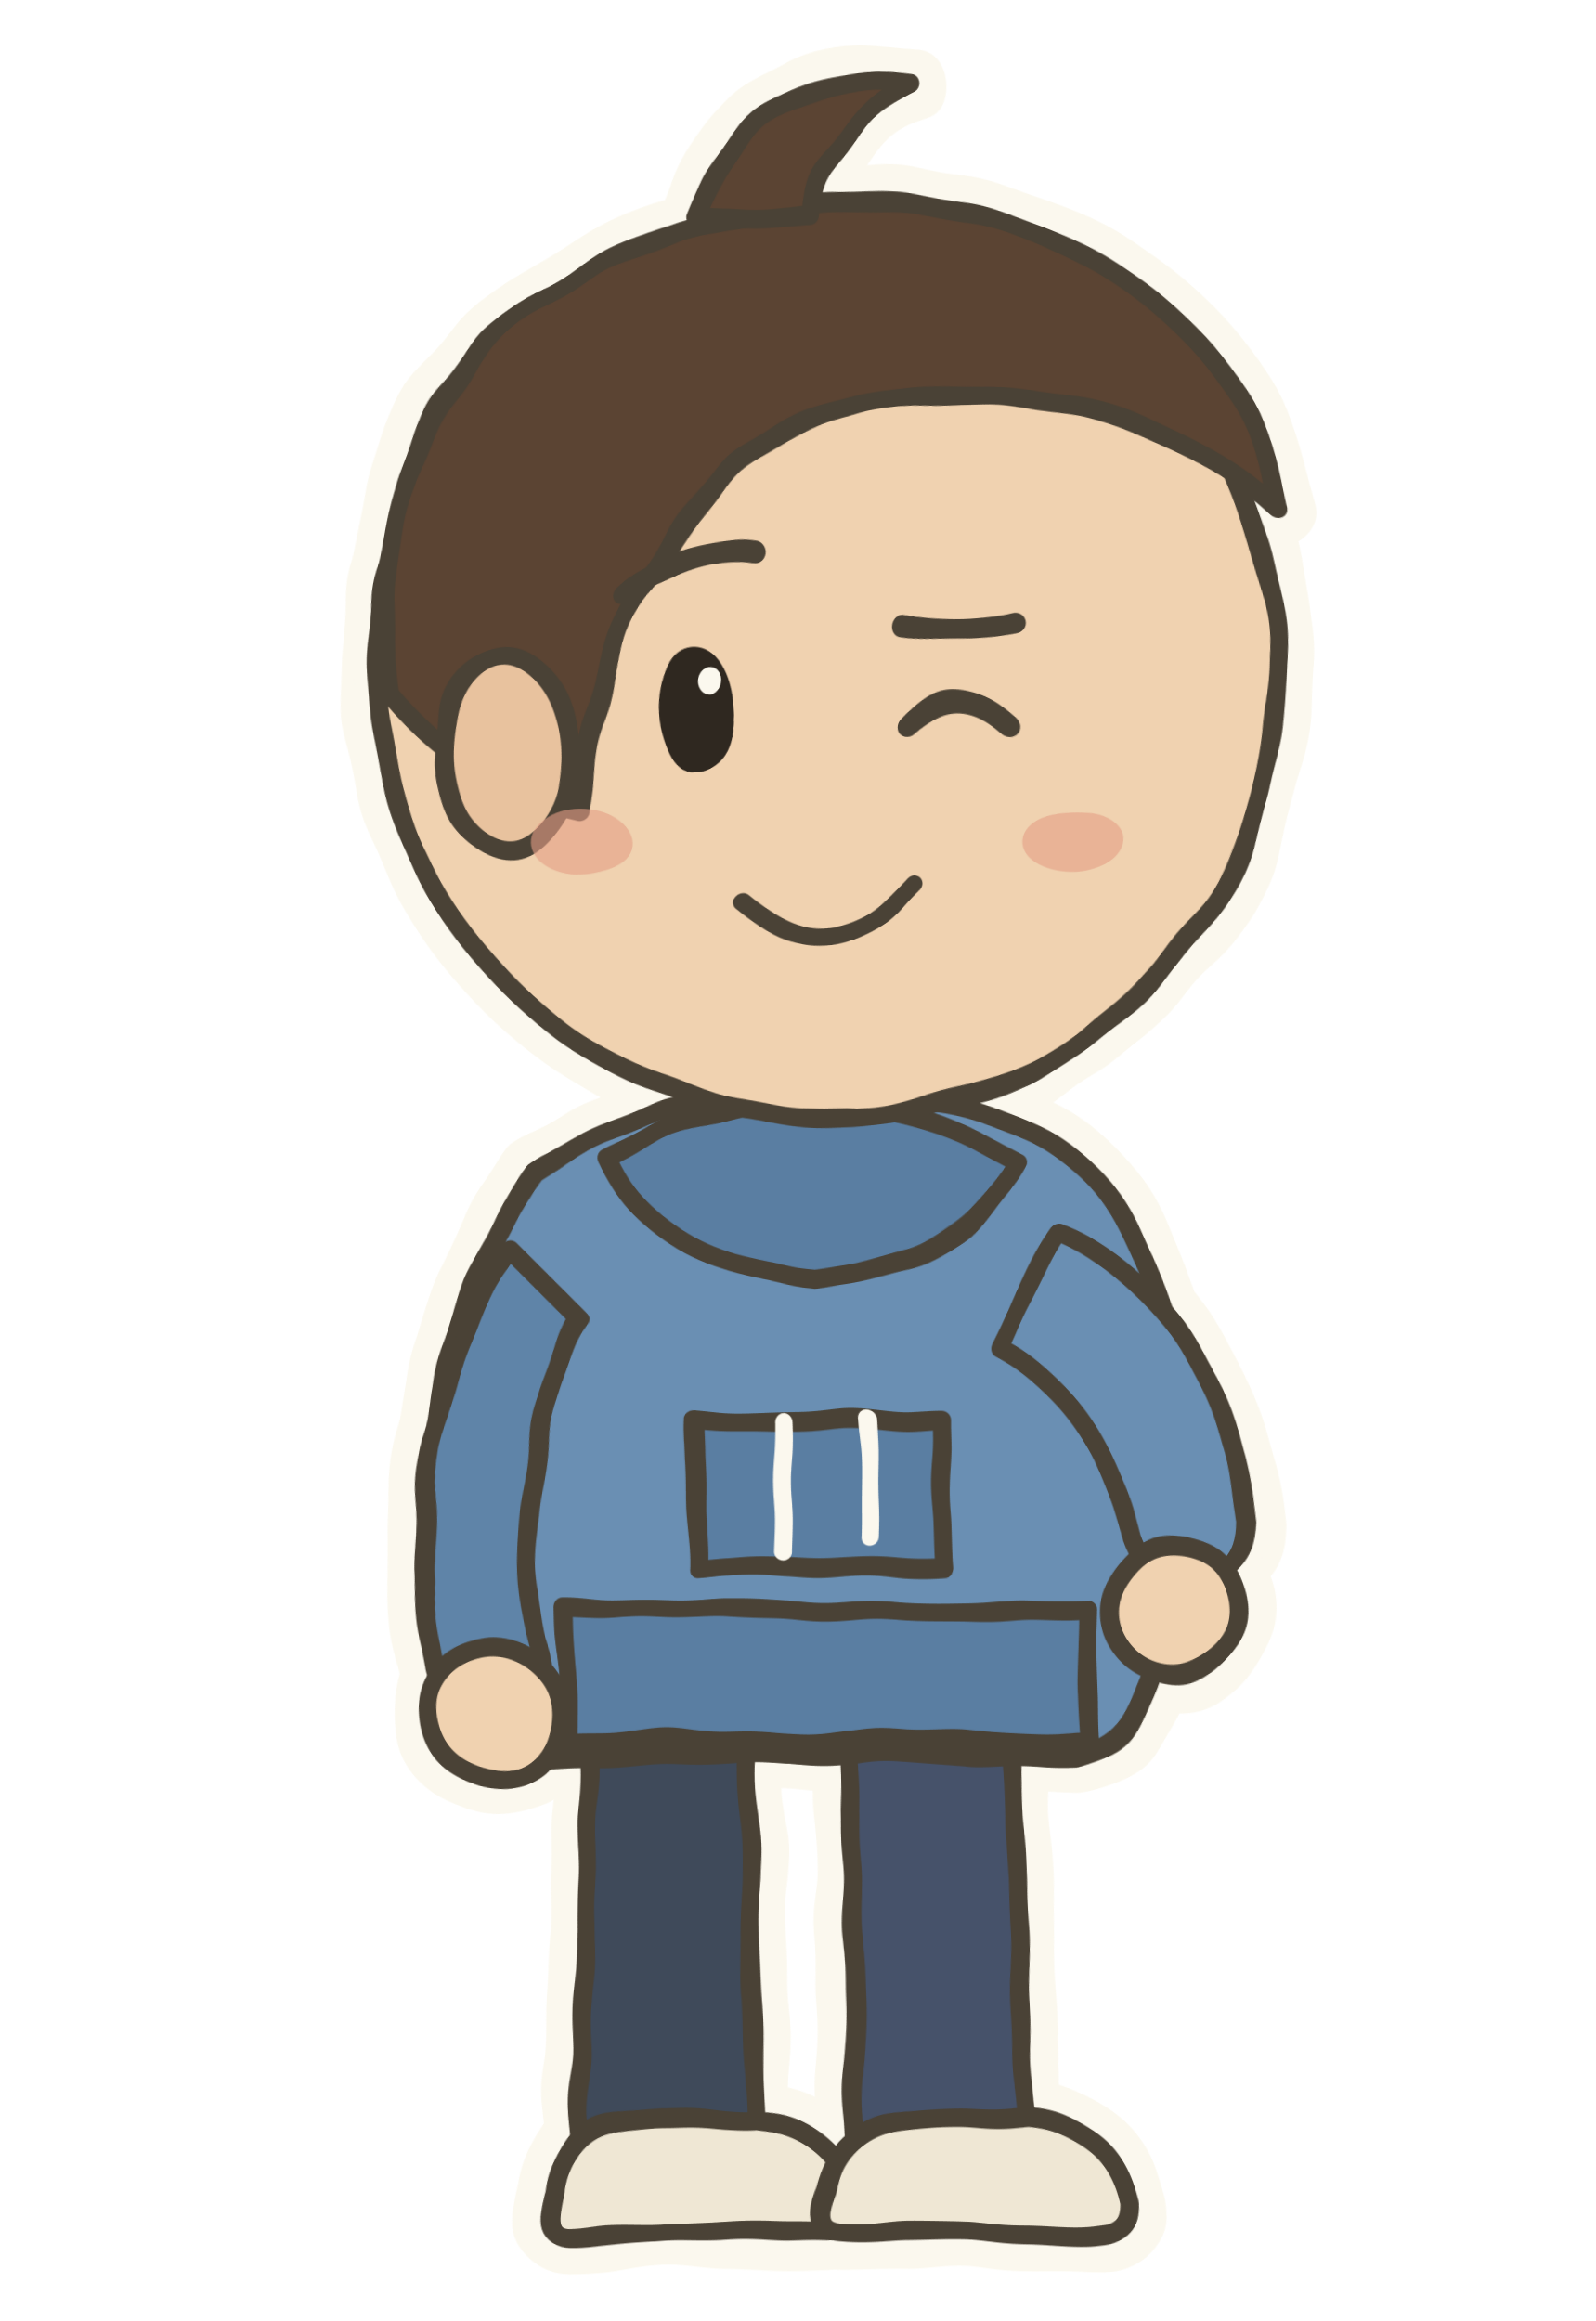
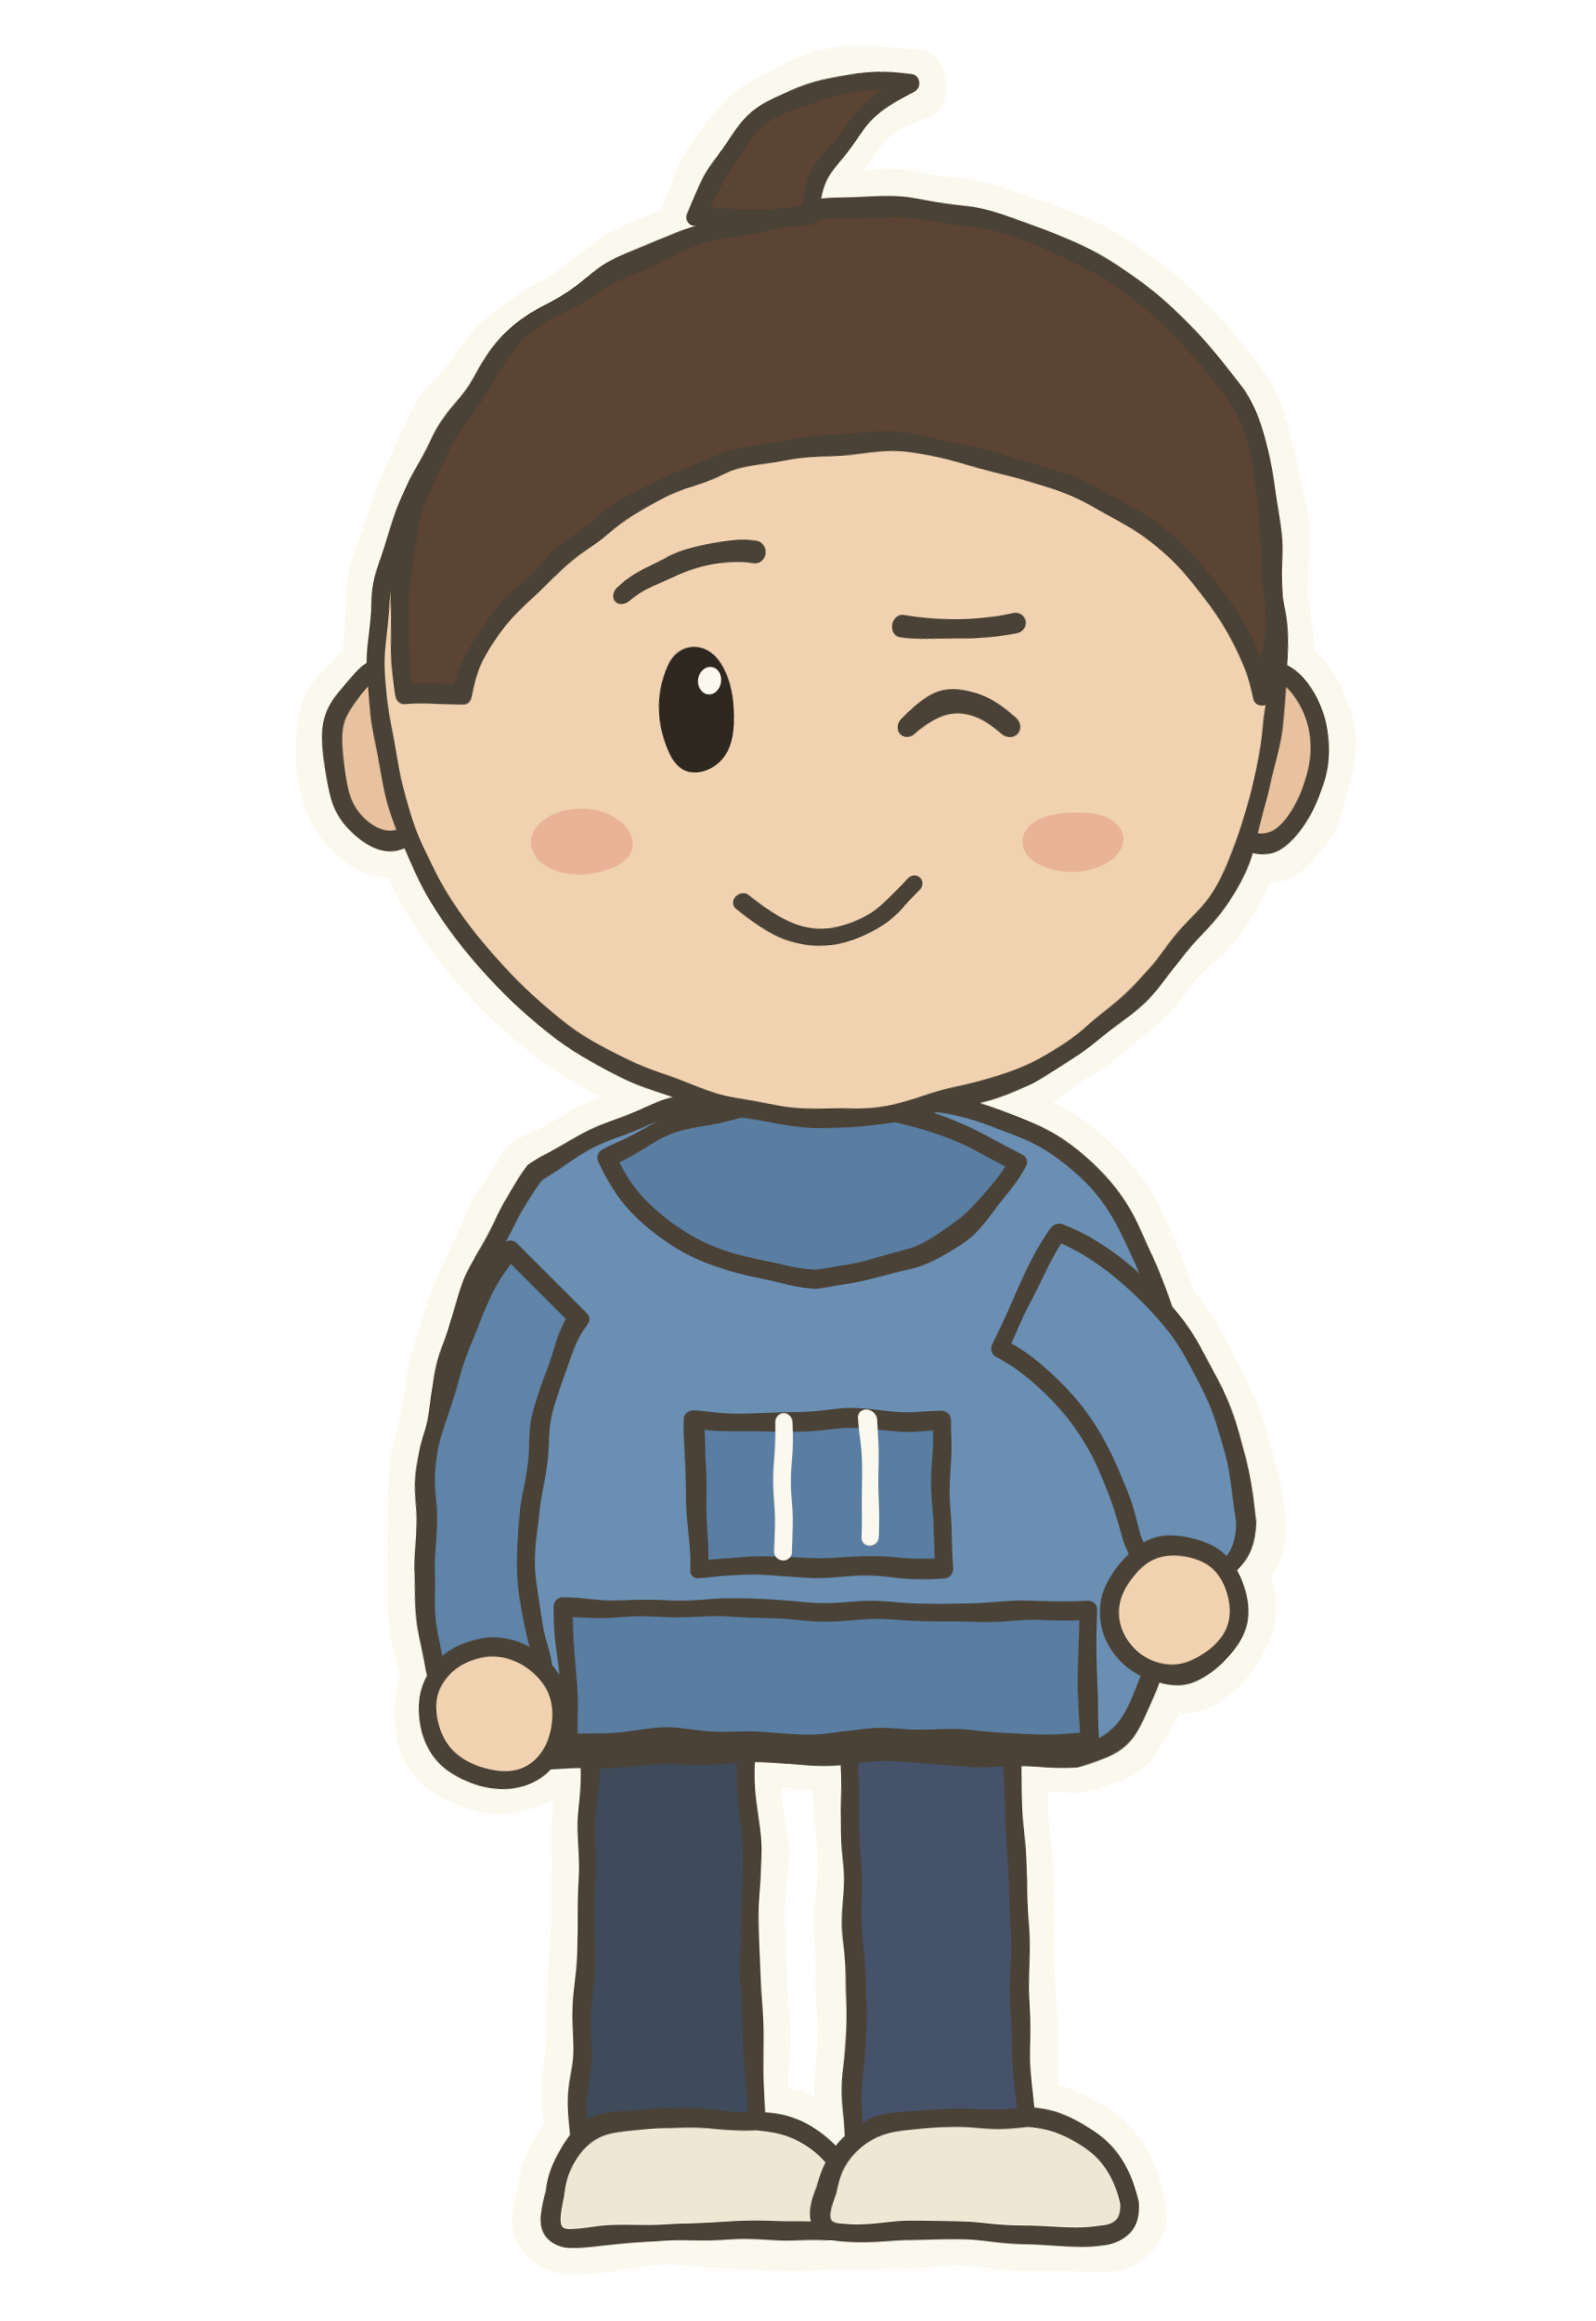
<svg xmlns="http://www.w3.org/2000/svg" xmlns:xlink="http://www.w3.org/1999/xlink" width="220" height="320" viewBox="0 0 220 320">
  <defs>
    <filter id="crayon" x="-5%" y="-5%" width="110%" height="110%">
      <feTurbulence type="fractalNoise" baseFrequency="0.06" numOctaves="2" seed="5" />
      <feDisplacementMap in="SourceGraphic" scale="2.5" />
    </filter>
    <g id="silhouette">
      <path d="M81 236 L103 236 L104 300 L80 300 z" fill="#3f4a5a" />
      <path d="M76 302 q2 -10 16 -10 h12 q12 2 14 12 q0 4 -4 4 h-36 q-4 0 -2 -6 z" fill="#efe7d4" />
      <path d="M117 236 L139 236 L142 300 L118 300 z" fill="#46526a" />
      <path d="M114 302 q2 -10 16 -10 h12 q12 2 14 12 q0 4 -4 4 h-36 q-4 0 -2 -6 z" fill="#efe7d4" />
      <g transform="translate(0 0)">
        <path d="M62 226 q-8 -40 12 -64 q14 -10 30 -10 h24 q22 2 30 22 q8 22 2 52 q-2 14 -12 16 h-74 q-10 -2 -12 -16 z" fill="#6a8fb3" />
        <path d="M78 222 h72 v18 h-72 z" fill="#5a7ea2" />
        <path d="M96 196 h34 v20 h-34 z" fill="#5a7ea2" />
        <g transform="rotate(0 72 172)">
          <path d="M70 172 q-16 26 -10 58 q2 8 10 6 q6 -2 4 -10 q-4 -24 6 -44 z" fill="#5f84a8" />
          <circle cx="68" cy="236" r="9" fill="#f0d2b0" />
        </g>
        <path d="M146 170 q22 10 26 40 q0 8 -8 8 q-6 0 -8 -6 q-4 -18 -18 -26 z" fill="#6a8fb3" />
        <circle cx="162" cy="222" r="9" fill="#f0d2b0" />
        <path d="M84 160 q28 -16 56 0 q-6 14 -28 16 q-22 -2 -28 -16 z" fill="#5a7ea2" />
+         <ellipse cx="54" cy="104" rx="8" ry="12" fill="#e8c29e" />
+         <ellipse cx="174" cy="104" rx="8" ry="12" fill="#e8c29e" />
        <circle cx="114" cy="92" r="62" fill="#f0d2b0" />
-         <path d="M54 96 q-6 -50 40 -64 q44 -12 70 14 q10 10 12 24 q-22 -20 -56 -14 q-20 4 -30 22 q-8 14 -10 34 q-16 -4 -26 -16 z" fill="#5b4433" />
+         <path d="M56 96 q-6 -48 42 -64 q48 -12 72 22 q8 14 4 42 q-6 -20 -24 -28 q-28 -12 -56 -2 q-24 10 -30 30 z" fill="#5b4433" />
        <path d="M96 30 q8 -22 30 -18 q-12 6 -14 18 z" fill="#5b4433" />
-         <ellipse cx="70" cy="104" rx="9" ry="13" fill="#e8c29e" />
      </g>
    </g>
  </defs>
  <g filter="url(#crayon)">
    <use href="#silhouette" xlink:href="#silhouette" stroke="#fbf8ee" stroke-width="10" stroke-linejoin="round" />
    <use href="#silhouette" xlink:href="#silhouette" stroke="#4a4236" stroke-width="2.6" stroke-linejoin="round" />
    <g transform="translate(0 0)">
      <ellipse cx="96" cy="98" rx="5.5" ry="8.5" fill="#2f2820" />
      <circle cx="98" cy="94" r="1.8" fill="#fbf8ee" />
      <path d="M125 100 q7 -6 14 0" fill="none" stroke="#4a4236" stroke-width="3" stroke-linecap="round" />
      <path d="M86 82 q8 -8 18 -6 M124 86 q8 2 16 0" fill="none" stroke="#4a4236" stroke-width="3" stroke-linecap="round" />
      <path d="M102 124 q12 10 24 -2" fill="none" stroke="#4a4236" stroke-width="2.6" stroke-linecap="round" />
      <ellipse cx="80" cy="116" rx="7" ry="4.5" fill="#e59f86" opacity="0.6" />
      <ellipse cx="148" cy="116" rx="7" ry="4.5" fill="#e59f86" opacity="0.6" />
      <path d="M108 196 v18 M120 196 v16" stroke="#fbf8ee" stroke-width="2.4" stroke-linecap="round" />
    </g>
  </g>
</svg>
